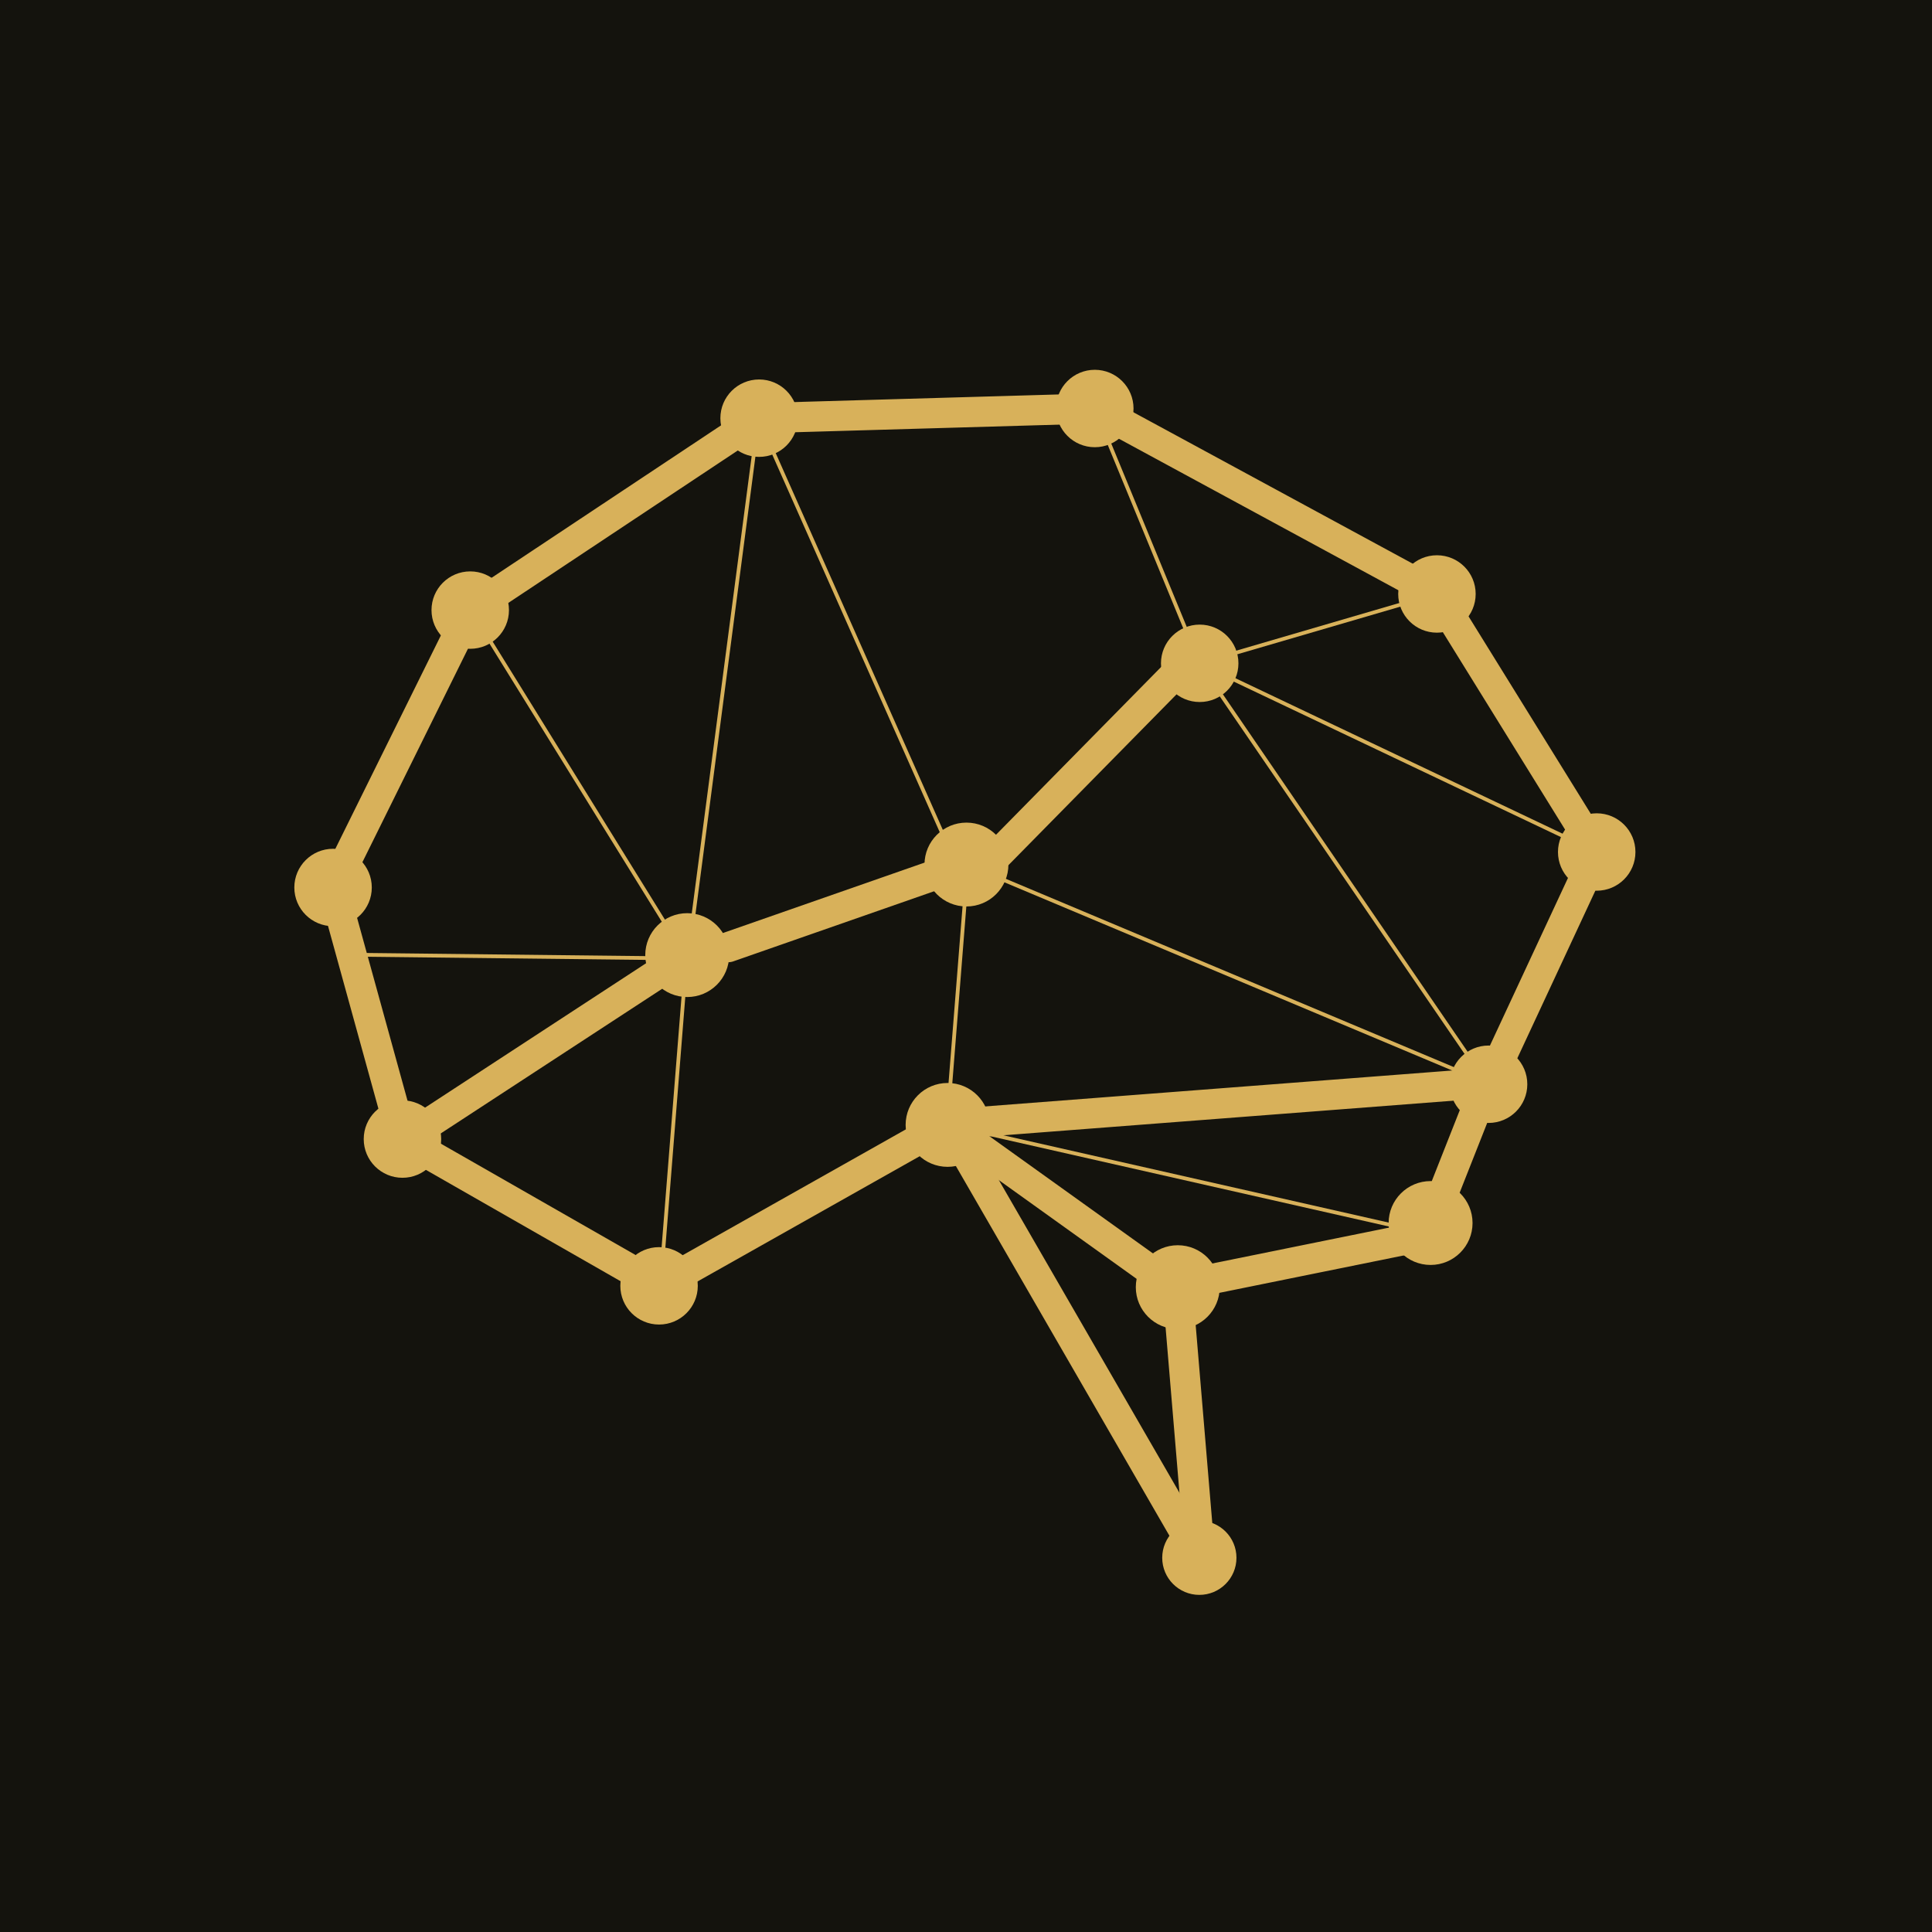
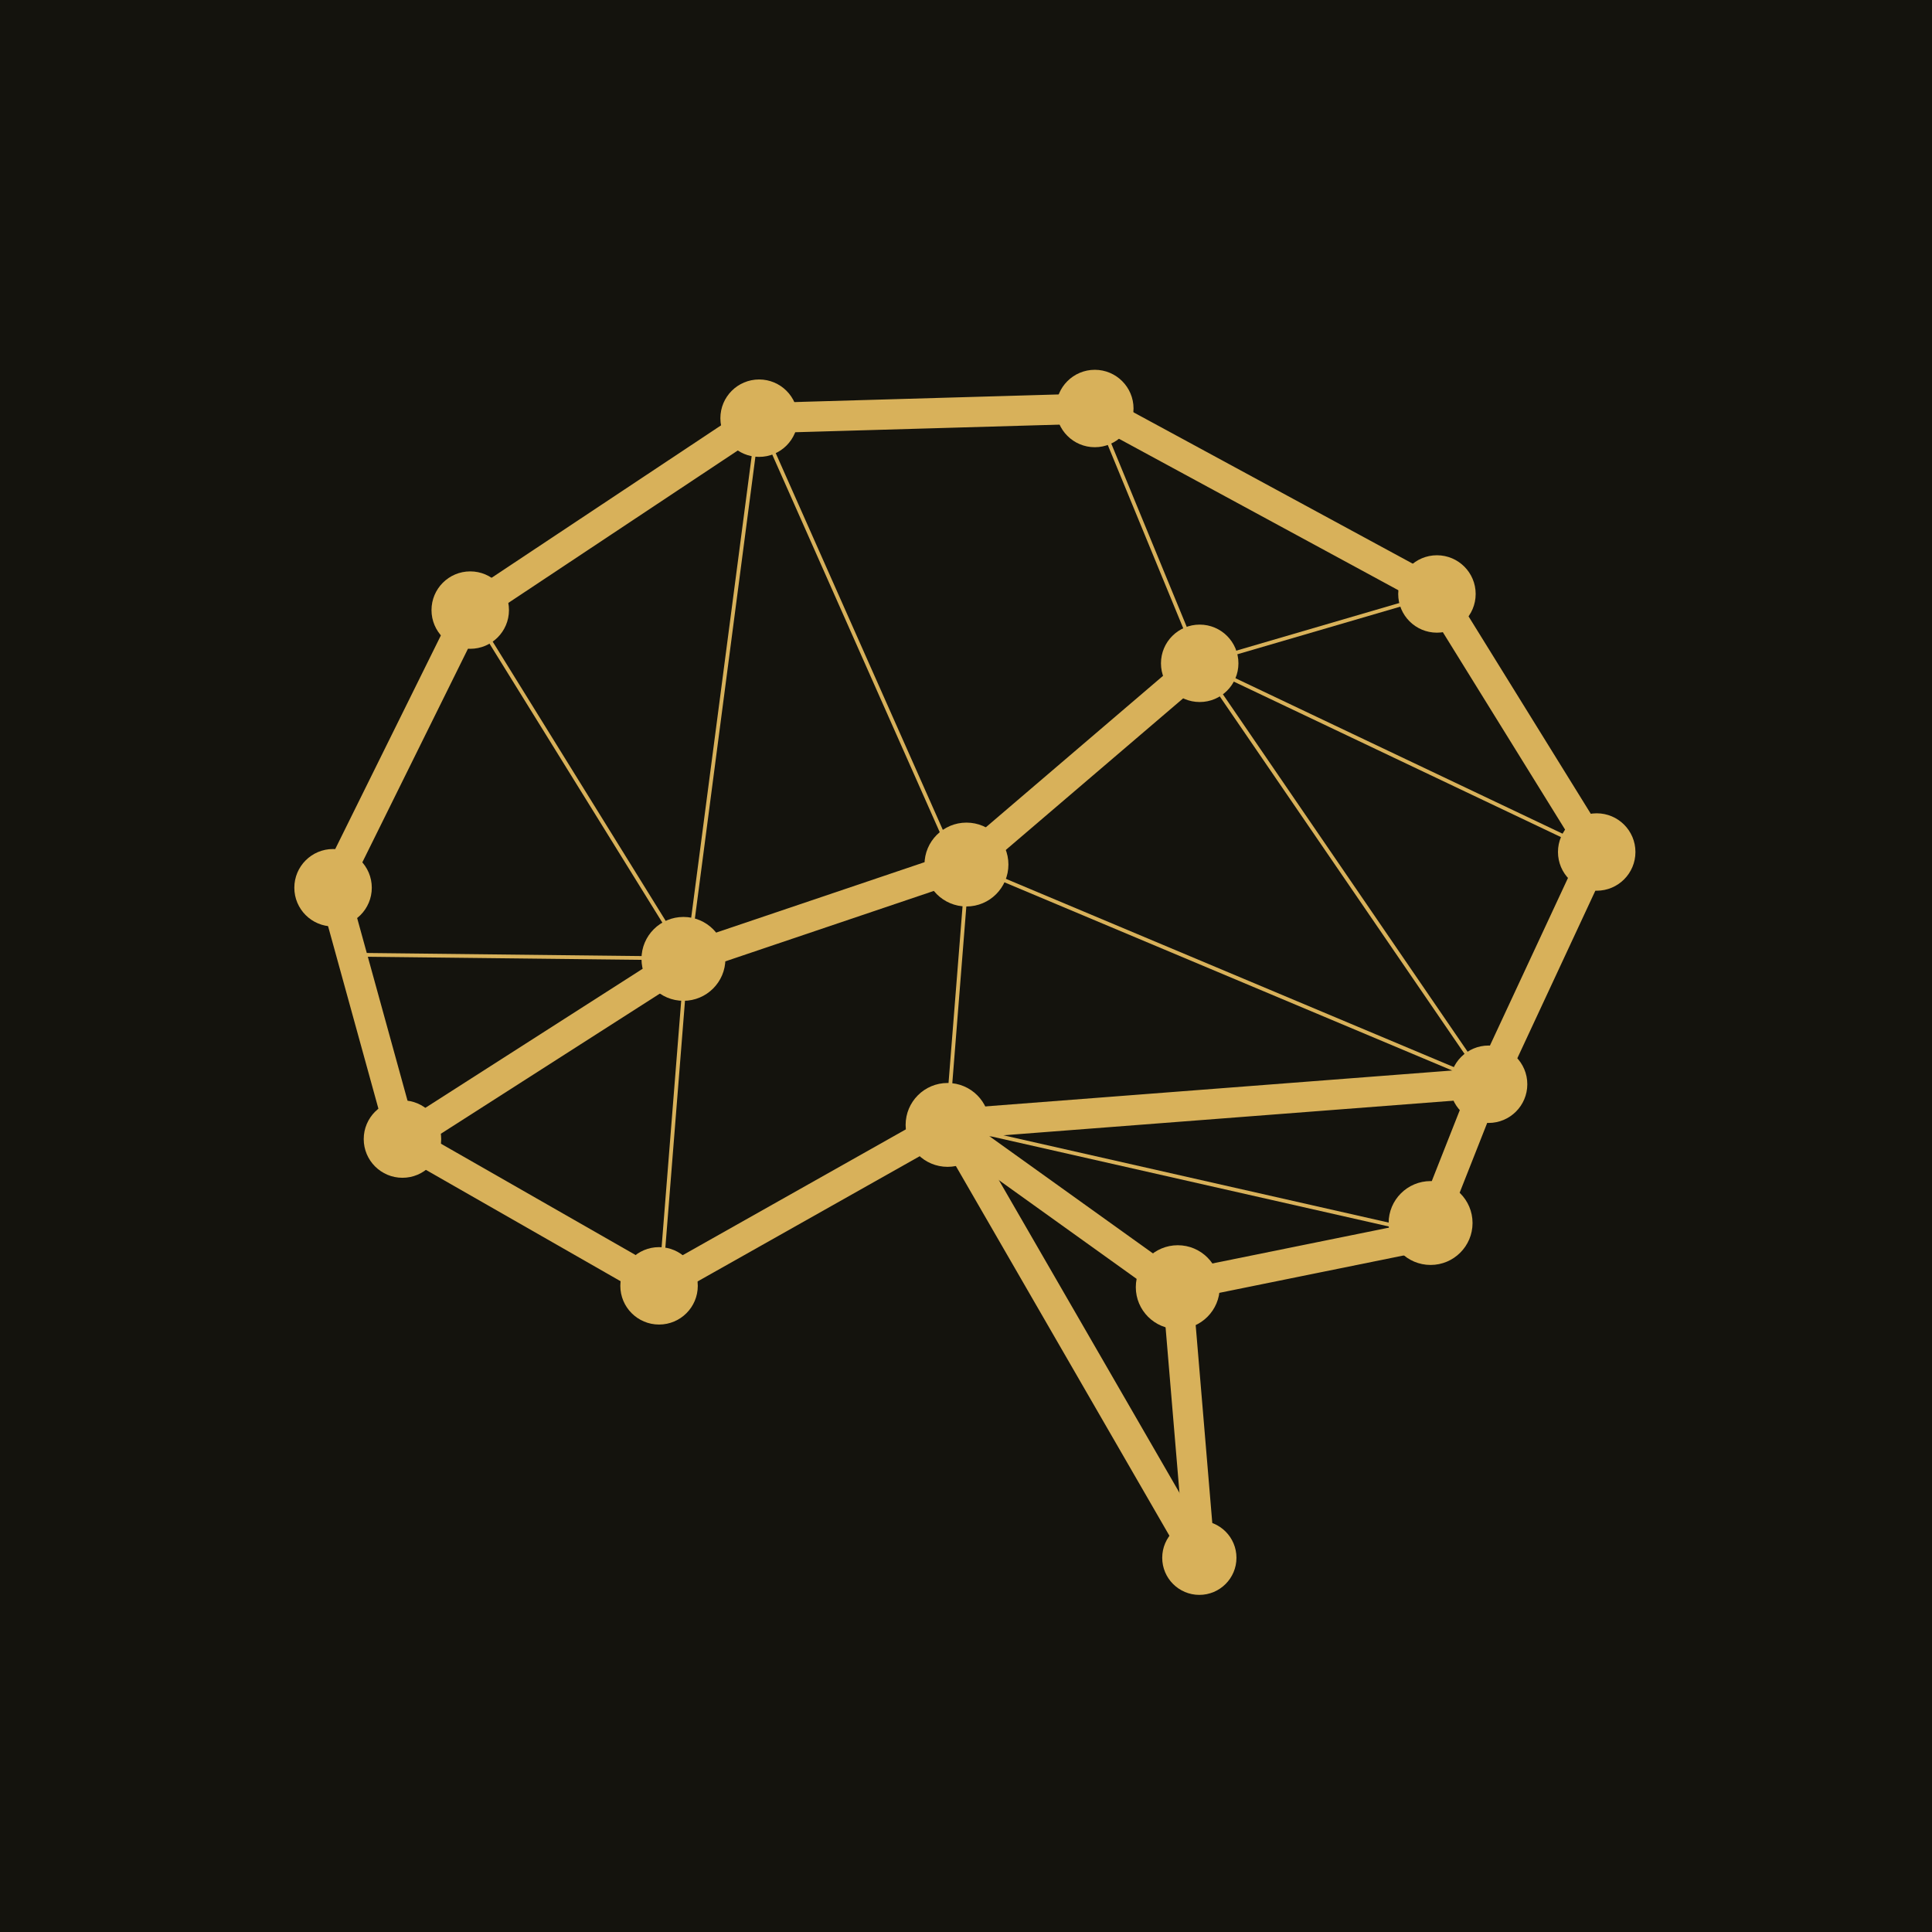
<svg xmlns="http://www.w3.org/2000/svg" width="512" height="512" viewBox="0 0 512 512" fill="none">
  <g clip-path="url(#clip0_17_6)">
    <path d="M512 0H0V512H512V0Z" fill="#14130D" />
    <path d="M201.174 110.822L290.133 108.257" stroke="#D8B15A" stroke-width="8" stroke-linecap="round" />
    <path d="M201.174 110.822L124.618 161.682" stroke="#D8B15A" stroke-width="8" stroke-linecap="round" />
    <path d="M201 111L182 256" stroke="#D8B15A" stroke-linecap="round" />
-     <path d="M318 172L256 235" stroke="#D8B15A" stroke-width="8" stroke-linecap="round" />
+     <path d="M318 176L256 229" stroke="#D8B15A" stroke-width="8" stroke-linecap="round" />
    <path d="M201 111L256 235" stroke="#D8B15A" stroke-linecap="round" />
    <path d="M251 298L256 235" stroke="#D8B15A" stroke-linecap="round" />
    <path d="M125 162L182 254" stroke="#D8B15A" stroke-linecap="round" />
    <path d="M93 253L182 254" stroke="#D8B15A" stroke-linecap="round" />
    <path d="M182 253L175 341" stroke="#D8B15A" stroke-linecap="round" />
    <path d="M290.133 108.257L380.802 157.408" stroke="#D8B15A" stroke-width="8" stroke-linecap="round" />
    <path d="M290.133 108.257L317.932 175.786" stroke="#D8B15A" stroke-linecap="round" />
    <path d="M124.618 161.682L88.264 235.194" stroke="#D8B15A" stroke-width="8" stroke-linecap="round" />
    <path d="M380.802 157.408L317.932 175.786" stroke="#D8B15A" stroke-linecap="round" />
    <path d="M380.802 157.408L423.144 225.791" stroke="#D8B15A" stroke-width="8" stroke-linecap="round" />
    <path d="M318 176L394 287" stroke="#D8B15A" stroke-linecap="round" />
    <path d="M256 229L394 287" stroke="#D8B15A" stroke-linecap="round" />
    <path d="M379 327L251 298" stroke="#D8B15A" stroke-linecap="round" />
    <path d="M317.932 175.786L423.143 225.791" stroke="#D8B15A" stroke-linecap="round" />
    <path d="M88.264 235.194L106.655 301.867" stroke="#D8B15A" stroke-width="8" stroke-linecap="round" />
    <path d="M423.144 225.791L394.488 287.336" stroke="#D8B15A" stroke-width="8" stroke-linecap="round" />
-     <path d="M182 253L107 302" stroke="#D8B15A" stroke-width="8" stroke-linecap="round" />
-     <path d="M256 229L193 251" stroke="#D8B15A" stroke-width="8" stroke-linecap="round" />
+     <path d="M182 254L107 302" stroke="#D8B15A" stroke-width="8" stroke-linecap="round" />
+     <path d="M256 229L182 254" stroke="#D8B15A" stroke-width="8" stroke-linecap="round" />
    <path d="M394 287L251 298" stroke="#D8B15A" stroke-width="8" stroke-linecap="round" />
    <path d="M394 287L379 325" stroke="#D8B15A" stroke-width="8" stroke-linecap="round" />
    <path d="M106.655 301.867L174.657 340.76" stroke="#D8B15A" stroke-width="8" stroke-linecap="round" />
    <path d="M250.5 298L174.657 340.76" stroke="#D8B15A" stroke-width="8" stroke-linecap="round" />
    <path d="M251 298L311 341" stroke="#D8B15A" stroke-width="8" stroke-linecap="round" />
    <path d="M251 297L318 413" stroke="#D8B15A" stroke-width="8" stroke-linecap="round" />
    <path d="M312 341L318 412.5" stroke="#D8B15A" stroke-width="8" stroke-linecap="round" />
    <path d="M311 341L380 327" stroke="#D8B15A" stroke-width="8" stroke-linecap="round" />
    <path d="M201.174 121.079C206.843 121.079 211.438 116.487 211.438 110.822C211.438 105.157 206.843 100.564 201.174 100.564C195.505 100.564 190.909 105.157 190.909 110.822C190.909 116.487 195.505 121.079 201.174 121.079Z" fill="#D8B15A" />
    <path d="M290.133 118.515C295.802 118.515 300.397 113.923 300.397 108.257C300.397 102.592 295.802 98 290.133 98C284.464 98 279.868 102.592 279.868 108.257C279.868 113.923 284.464 118.515 290.133 118.515Z" fill="#D8B15A" />
    <path d="M124.618 171.939C130.287 171.939 134.882 167.347 134.882 161.682C134.882 156.017 130.287 151.424 124.618 151.424C118.949 151.424 114.353 156.017 114.353 161.682C114.353 167.347 118.949 171.939 124.618 171.939Z" fill="#D8B15A" />
    <path d="M380.802 167.665C386.471 167.665 391.067 163.073 391.067 157.408C391.067 151.743 386.471 147.15 380.802 147.15C375.134 147.15 370.538 151.743 370.538 157.408C370.538 163.073 375.134 167.665 380.802 167.665Z" fill="#D8B15A" />
    <path d="M317.932 186.043C323.601 186.043 328.197 181.451 328.197 175.786C328.197 170.121 323.601 165.528 317.932 165.528C312.264 165.528 307.668 170.121 307.668 175.786C307.668 181.451 312.264 186.043 317.932 186.043Z" fill="#D8B15A" />
-     <path d="M88.264 245.451C93.933 245.451 98.529 240.859 98.529 235.194C98.529 229.529 93.933 224.936 88.264 224.936C82.596 224.936 78 229.529 78 235.194C78 240.859 82.596 245.451 88.264 245.451Z" fill="#D8B15A" />
+     <path d="M88.264 245.515C93.933 245.515 98.529 240.923 98.529 235.257C98.529 229.592 93.933 225 88.264 225C82.596 225 78 229.592 78 235.257C78 240.923 82.596 245.515 88.264 245.515Z" fill="#D8B15A" />
    <path d="M423.144 236.048C428.812 236.048 433.408 231.456 433.408 225.791C433.408 220.126 428.812 215.534 423.144 215.534C417.475 215.534 412.879 220.126 412.879 225.791C412.879 231.456 417.475 236.048 423.144 236.048Z" fill="#D8B15A" />
-     <path d="M182.12 264.225C188.261 264.225 193.24 259.249 193.24 253.112C193.24 246.975 188.261 242 182.12 242C175.979 242 171 246.975 171 253.112C171 259.249 175.979 264.225 182.12 264.225Z" fill="#D8B15A" />
+     <path d="M181.12 265.225C187.261 265.225 192.24 260.249 192.24 254.112C192.24 247.975 187.261 243 181.12 243C174.979 243 170 247.975 170 254.112C170 260.249 174.979 265.225 181.12 265.225Z" fill="#D8B15A" />
    <path d="M256.12 240.225C262.261 240.225 267.24 235.249 267.24 229.112C267.24 222.975 262.261 218 256.12 218C249.979 218 245 222.975 245 229.112C245 235.249 249.979 240.225 256.12 240.225Z" fill="#D8B15A" />
    <path d="M394.488 297.593C400.157 297.593 404.753 293.001 404.753 287.336C404.753 281.671 400.157 277.078 394.488 277.078C388.82 277.078 384.224 281.671 384.224 287.336C384.224 293.001 388.82 297.593 394.488 297.593Z" fill="#D8B15A" />
    <path d="M106.655 312.125C112.324 312.125 116.92 307.532 116.92 301.867C116.92 296.202 112.324 291.61 106.655 291.61C100.986 291.61 96.391 296.202 96.391 301.867C96.391 307.532 100.986 312.125 106.655 312.125Z" fill="#D8B15A" />
    <path d="M251.12 309.225C257.261 309.225 262.24 304.249 262.24 298.112C262.24 291.975 257.261 287 251.12 287C244.979 287 240 291.975 240 298.112C240 304.249 244.979 309.225 251.12 309.225Z" fill="#D8B15A" />
    <path d="M174.657 351.018C180.326 351.018 184.922 346.425 184.922 340.76C184.922 335.095 180.326 330.503 174.657 330.503C168.988 330.503 164.393 335.095 164.393 340.76C164.393 346.425 168.988 351.018 174.657 351.018Z" fill="#D8B15A" />
    <path d="M312.12 352.225C318.261 352.225 323.24 347.249 323.24 341.112C323.24 334.975 318.261 330 312.12 330C305.979 330 301 334.975 301 341.112C301 347.249 305.979 352.225 312.12 352.225Z" fill="#D8B15A" />
    <path d="M379.12 335.225C385.261 335.225 390.24 330.249 390.24 324.112C390.24 317.975 385.261 313 379.12 313C372.979 313 368 317.975 368 324.112C368 330.249 372.979 335.225 379.12 335.225Z" fill="#D8B15A" />
    <path d="M317.837 422.66C323.27 422.66 327.674 418.259 327.674 412.83C327.674 407.401 323.27 403 317.837 403C312.404 403 308 407.401 308 412.83C308 418.259 312.404 422.66 317.837 422.66Z" fill="#D8B15A" />
  </g>
  <defs>
    <clipPath id="clip0_17_6">
      <rect width="512" height="512" fill="white" />
    </clipPath>
  </defs>
</svg>
